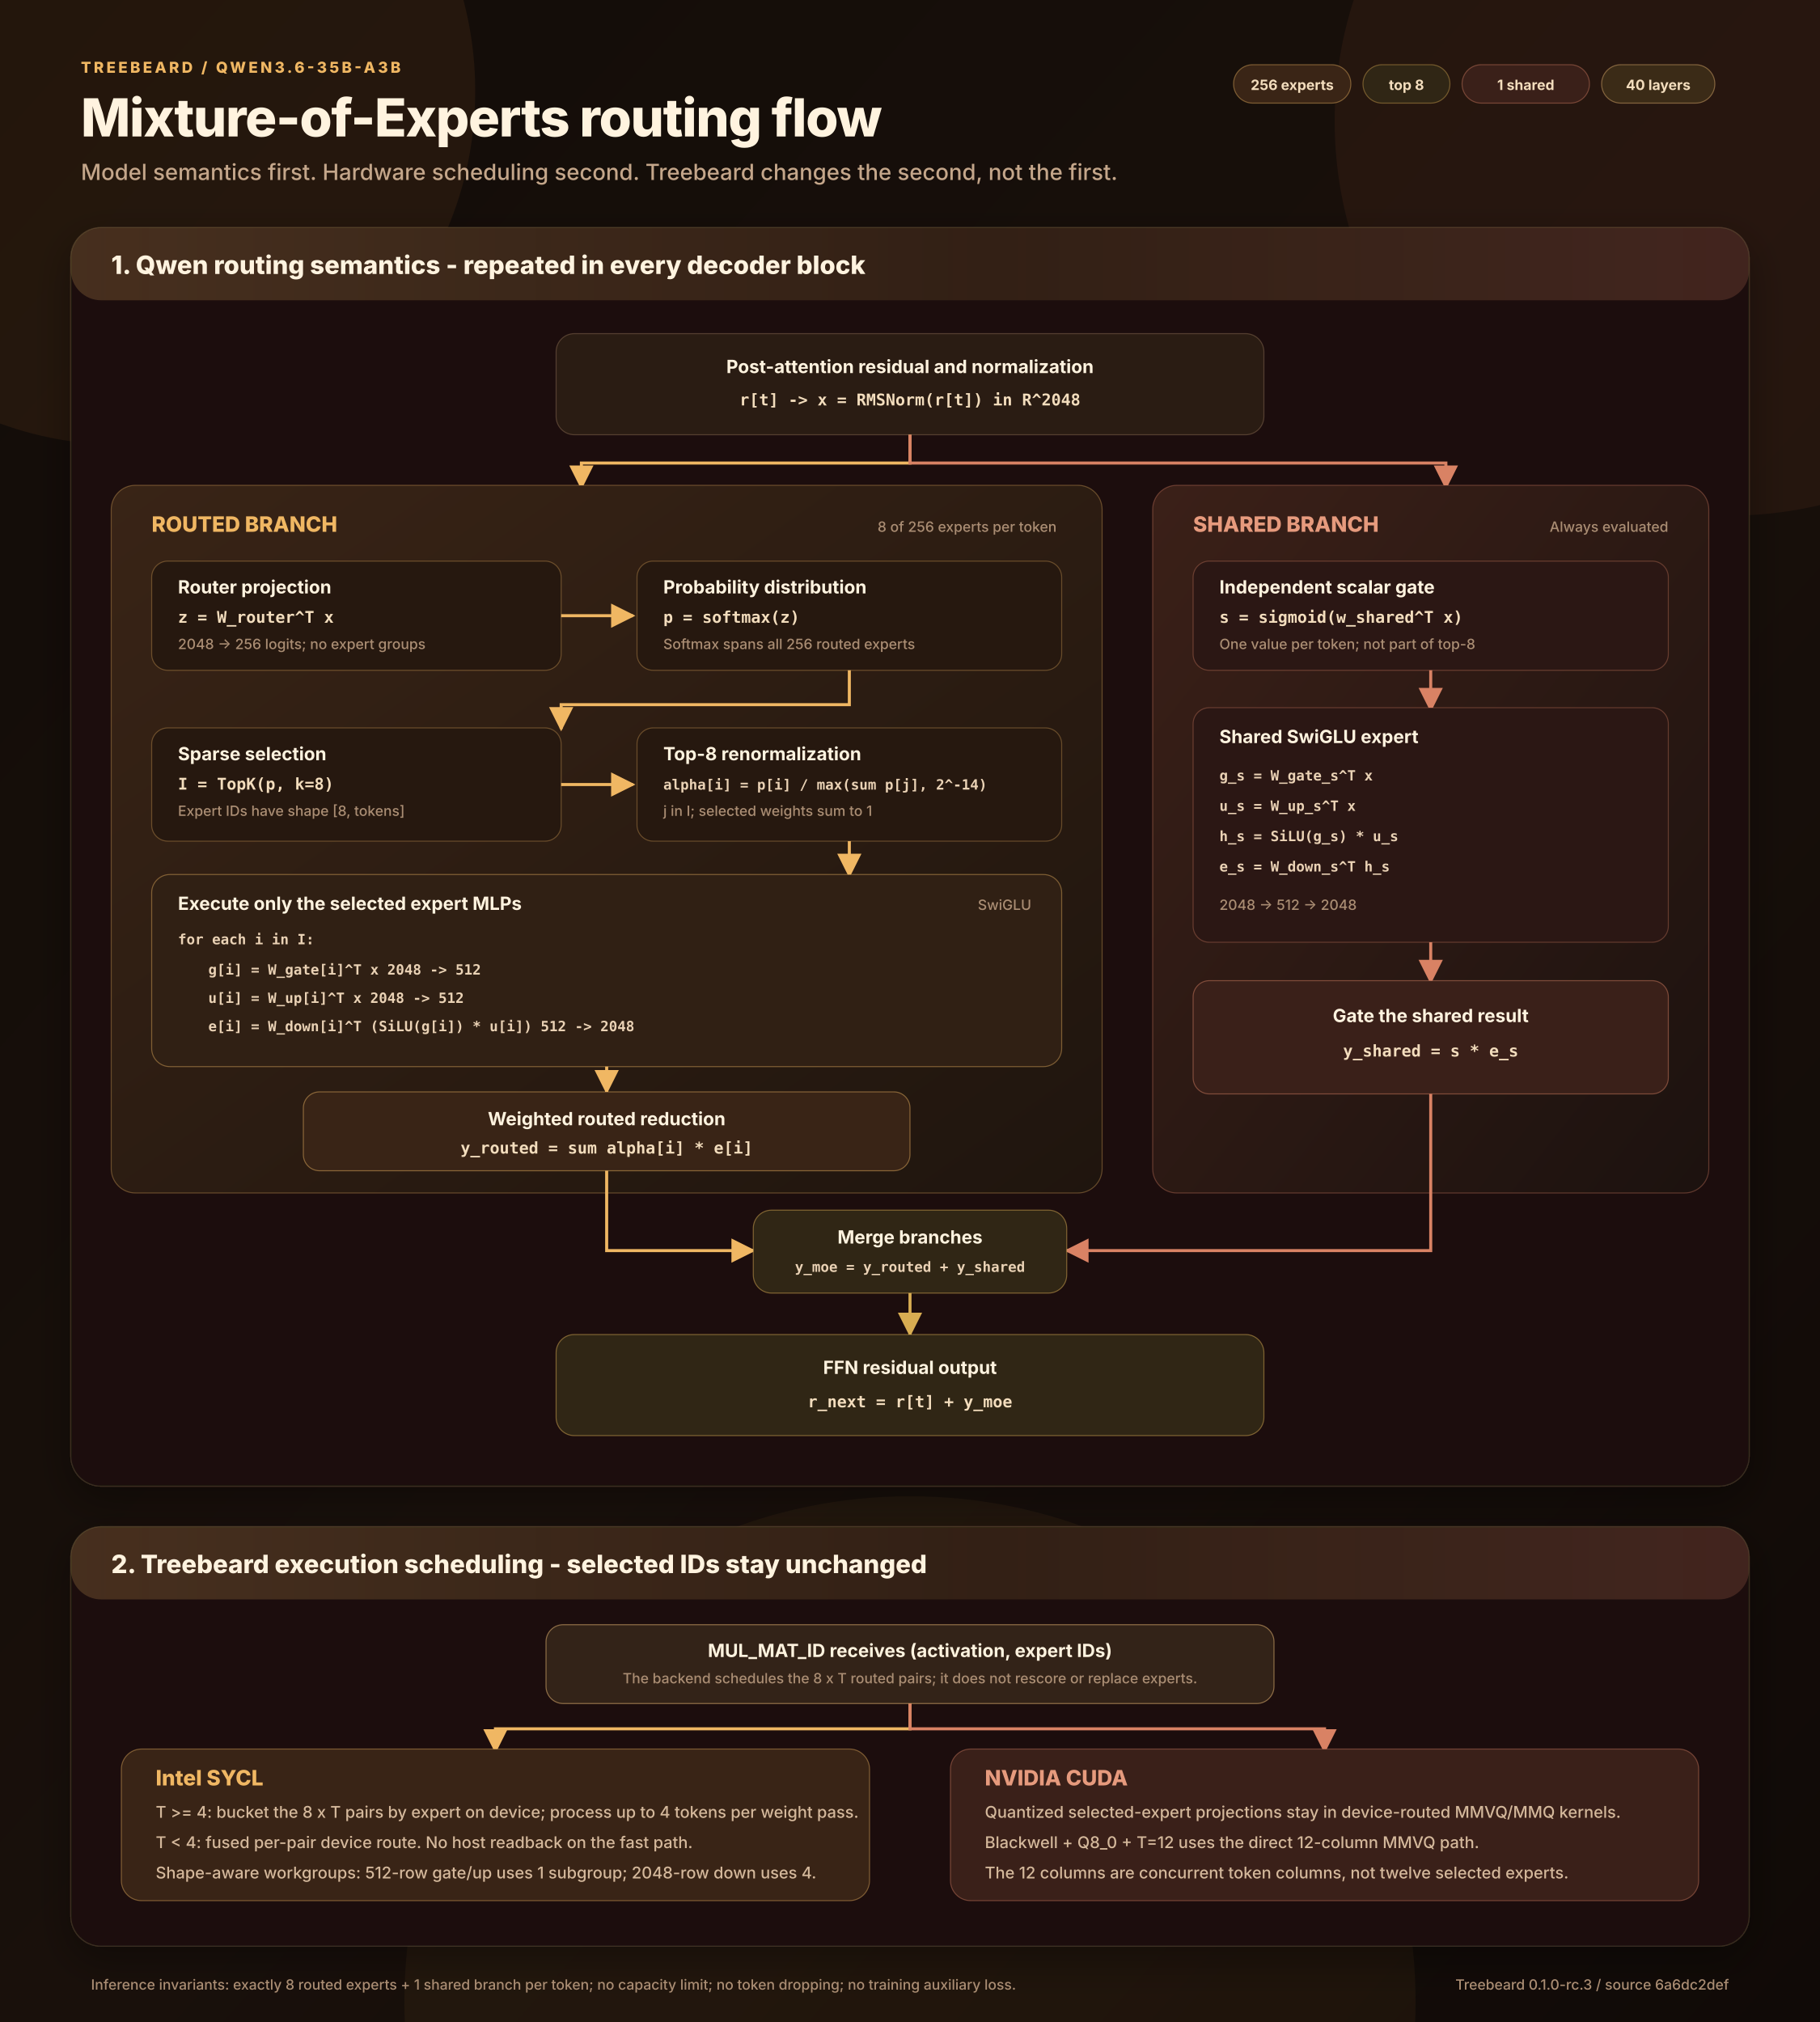
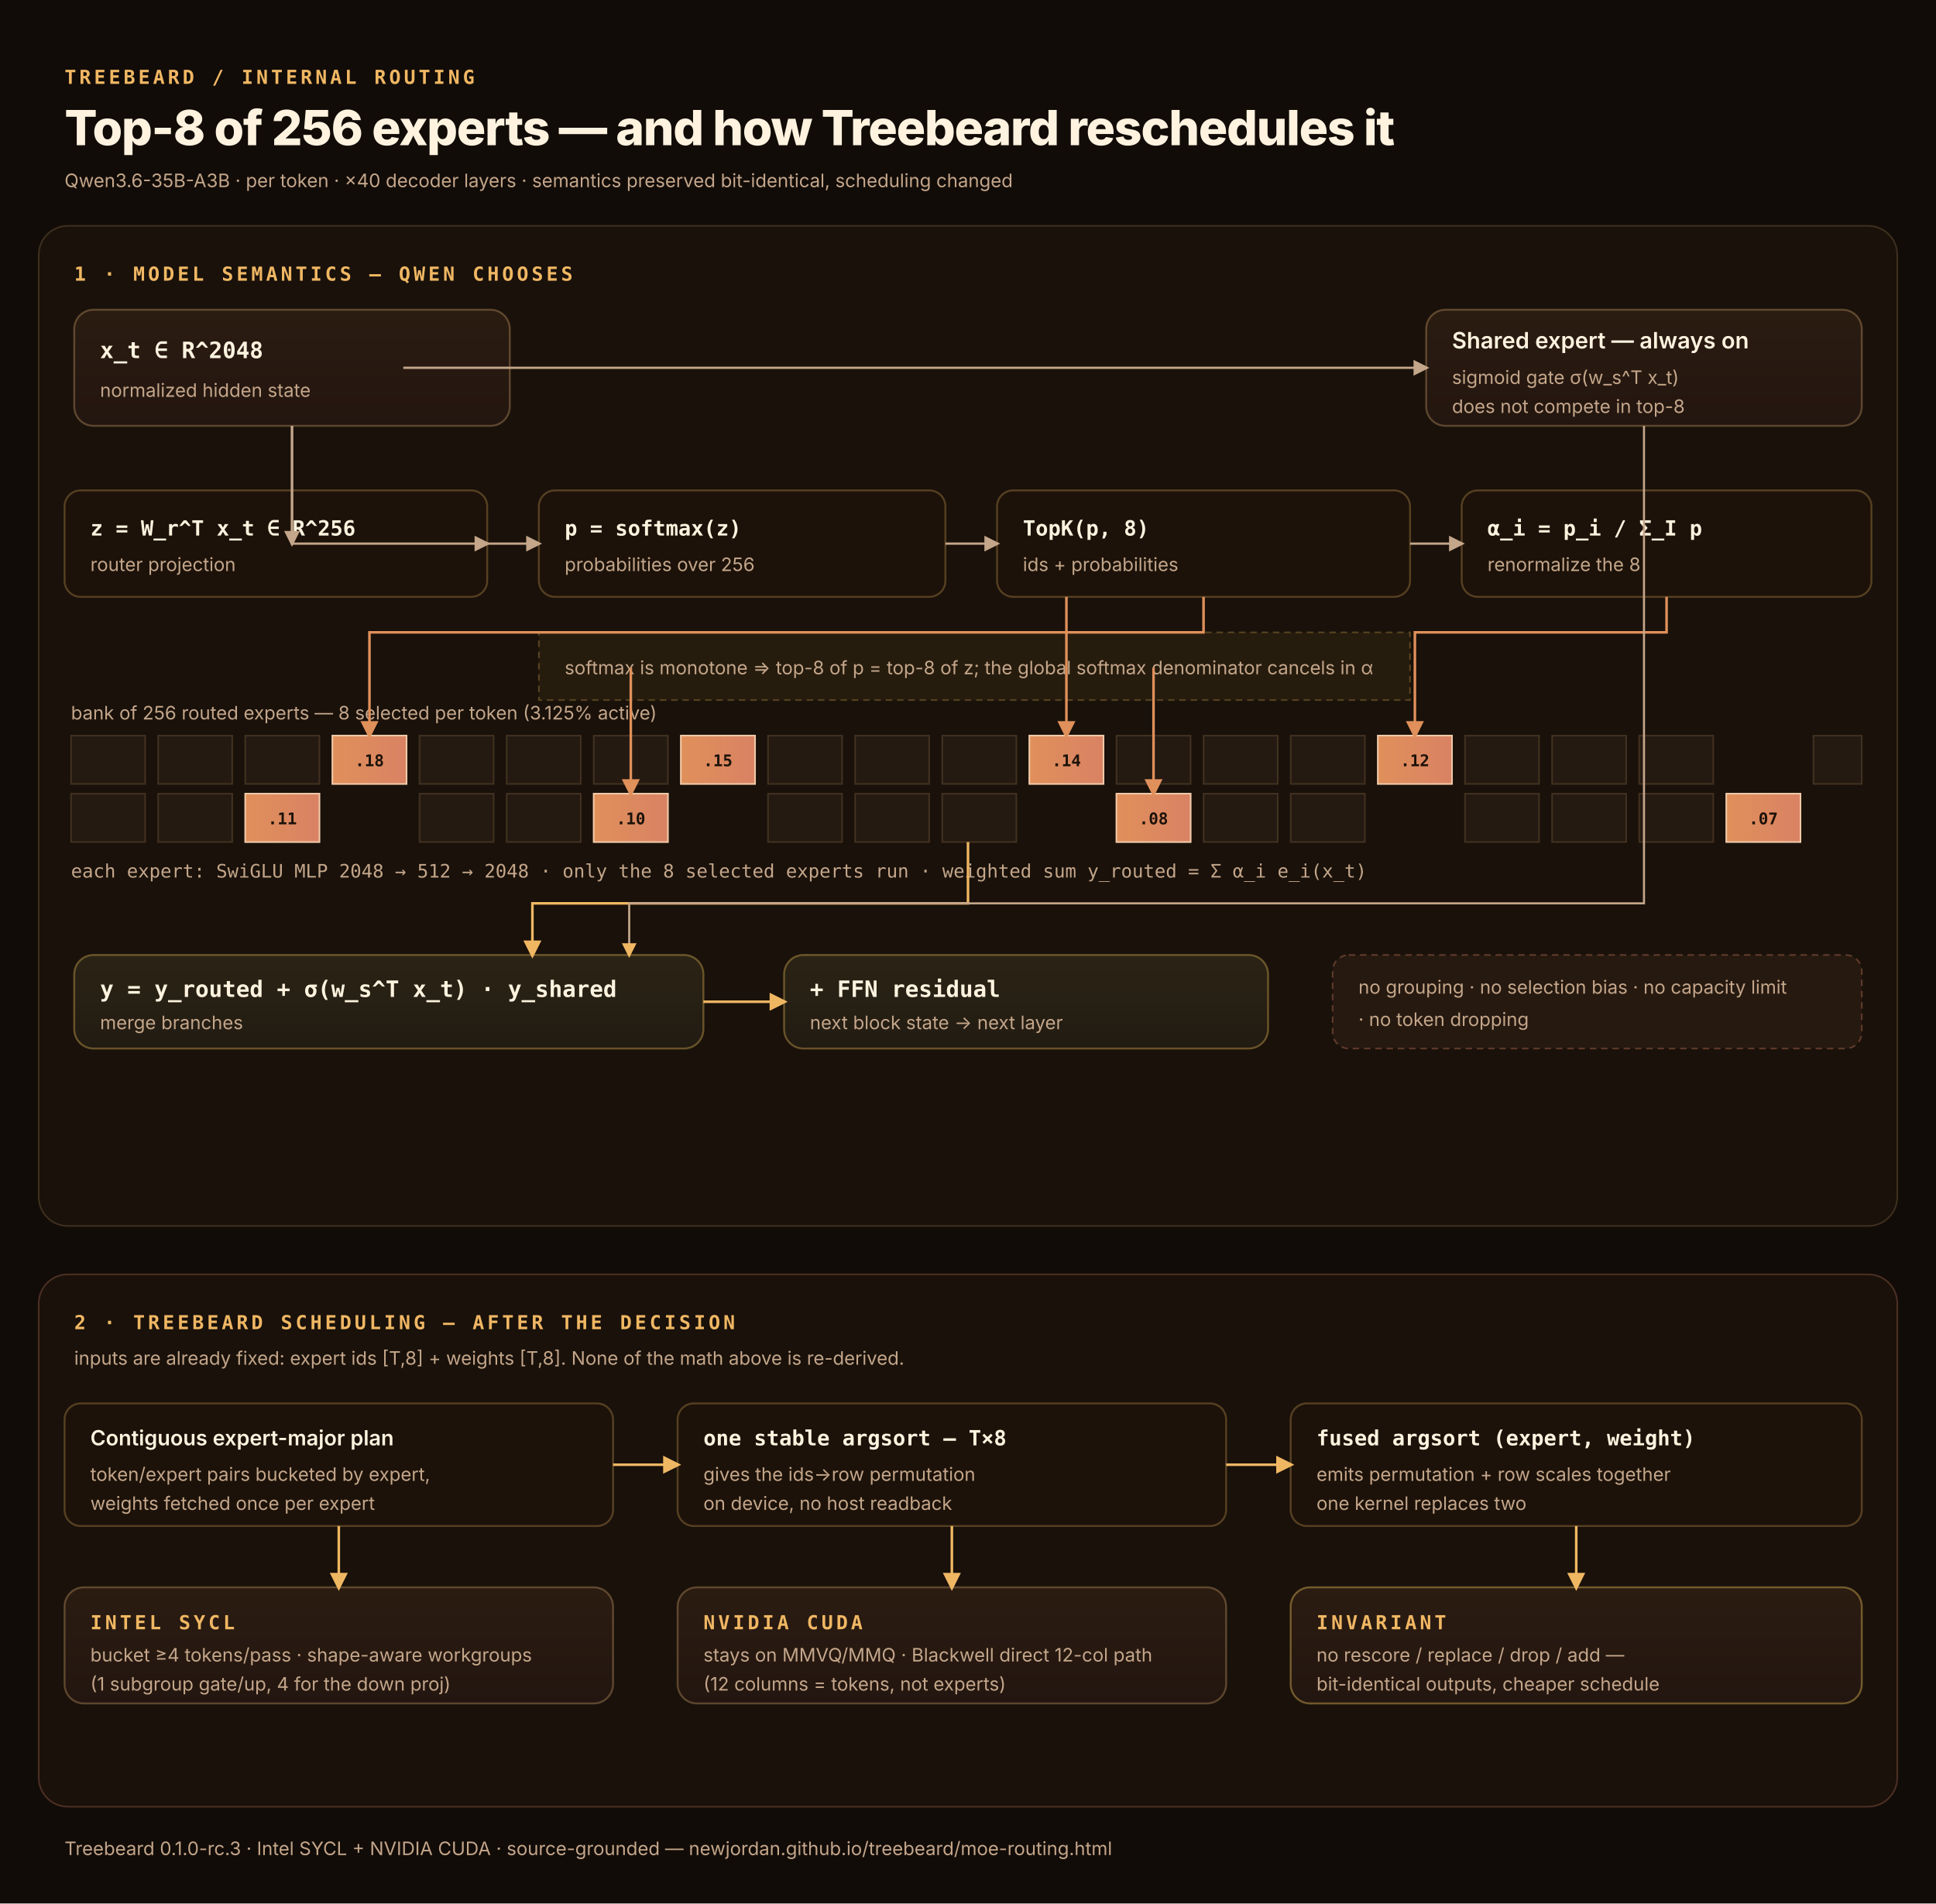
- <svg xmlns="http://www.w3.org/2000/svg" width="1800" height="2000" viewBox="0 0 1800 2000" role="img" aria-labelledby="title desc">
+ <svg xmlns="http://www.w3.org/2000/svg" viewBox="0 0 1200 1180" font-family="Inter, ui-sans-serif, system-ui, -apple-system, Segoe UI, sans-serif">
  <defs>
-     <linearGradient id="background" x1="0" y1="0" x2="1" y2="1">
-       <stop offset="0" stop-color="#120c08" />
-       <stop offset="0.52" stop-color="#19100b" />
-       <stop offset="1" stop-color="#100a07" />
+     <linearGradient id="tok" x1="0" y1="0" x2="0" y2="1">
+       <stop offset="0" stop-color="#2b1c11" />
+       <stop offset="1" stop-color="#231610" />
    </linearGradient>
-     <linearGradient id="hero" x1="0" y1="0" x2="1" y2="0">
-       <stop offset="0" stop-color="#f0b763" stop-opacity="0.2" />
-       <stop offset="0.55" stop-color="#d8ad52" stop-opacity="0.12" />
-       <stop offset="1" stop-color="#d98264" stop-opacity="0.2" />
+     <linearGradient id="hot" x1="0" y1="0" x2="1" y2="0">
+       <stop offset="0" stop-color="#e0905a" />
+       <stop offset="1" stop-color="#d98264" />
    </linearGradient>
-     <linearGradient id="routedFill" x1="0" y1="0" x2="1" y2="1">
-       <stop offset="0" stop-color="#392416" />
-       <stop offset="1" stop-color="#1f150e" />
+     <linearGradient id="out" x1="0" y1="0" x2="0" y2="1">
+       <stop offset="0" stop-color="#2b2415" />
+       <stop offset="1" stop-color="#221b12" />
    </linearGradient>
-     <linearGradient id="sharedFill" x1="0" y1="0" x2="1" y2="1">
-       <stop offset="0" stop-color="#3b2018" />
-       <stop offset="1" stop-color="#1c120f" />
-     </linearGradient>
-     <filter id="shadow" x="-20%" y="-20%" width="140%" height="140%">
-       <feDropShadow dx="0" dy="14" stdDeviation="20" flood-color="#000000" flood-opacity="0.34" />
-     </filter>
-     <marker id="arrowCyan" viewBox="0 0 10 10" refX="9" refY="5" markerWidth="8" markerHeight="8" orient="auto-start-reverse">
-       <path d="M 0 0 L 10 5 L 0 10 z" fill="#f0b763" />
+     <marker id="arr" viewBox="0 0 10 10" refX="8" refY="5" markerWidth="7" markerHeight="7" orient="auto-start-reverse">
+       <path d="M0,0 L10,5 L0,10 z" fill="#c4a68a" />
    </marker>
-     <marker id="arrowViolet" viewBox="0 0 10 10" refX="9" refY="5" markerWidth="8" markerHeight="8" orient="auto-start-reverse">
-       <path d="M 0 0 L 10 5 L 0 10 z" fill="#d98264" />
+     <marker id="arrGold" viewBox="0 0 10 10" refX="8" refY="5" markerWidth="7" markerHeight="7" orient="auto-start-reverse">
+       <path d="M0,0 L10,5 L0,10 z" fill="#f0b763" />
    </marker>
-     <marker id="arrowGreen" viewBox="0 0 10 10" refX="9" refY="5" markerWidth="8" markerHeight="8" orient="auto-start-reverse">
-       <path d="M 0 0 L 10 5 L 0 10 z" fill="#d8ad52" />
+     <marker id="arrEmber" viewBox="0 0 10 10" refX="8" refY="5" markerWidth="7" markerHeight="7" orient="auto-start-reverse">
+       <path d="M0,0 L10,5 L0,10 z" fill="#e0905a" />
    </marker>
    <style>
-       .title { font: 800 52px Inter, ui-sans-serif, system-ui, sans-serif; fill: #fff3df; letter-spacing: -1px; }
-       .subtitle { font: 500 22px Inter, ui-sans-serif, system-ui, sans-serif; fill: #c4a68a; }
-       .eyebrow { font: 800 15px Inter, ui-sans-serif, system-ui, sans-serif; fill: #f0b763; letter-spacing: 2.6px; }
-       .section-title { font: 800 25px Inter, ui-sans-serif, system-ui, sans-serif; fill: #fff3df; }
-       .section-note { font: 500 16px Inter, ui-sans-serif, system-ui, sans-serif; fill: #aa8b70; }
-       .card-title { font: 800 21px Inter, ui-sans-serif, system-ui, sans-serif; fill: #fff3df; }
-       .node-title { font: 750 18px Inter, ui-sans-serif, system-ui, sans-serif; fill: #fff3df; }
-       .body { font: 500 16px Inter, ui-sans-serif, system-ui, sans-serif; fill: #d4b89b; }
-       .small { font: 500 14px Inter, ui-sans-serif, system-ui, sans-serif; fill: #aa8d73; }
-       .mono { font: 600 16px ui-monospace, SFMono-Regular, Menlo, Consolas, monospace; fill: #f3ddbd; }
-       .mono-small { font: 600 14px ui-monospace, SFMono-Regular, Menlo, Consolas, monospace; fill: #ead2b5; }
-       .pill { font: 700 14px Inter, ui-sans-serif, system-ui, sans-serif; fill: #f3ddbd; }
-       .cyan { fill: #f0b763; }
-       .violet { fill: #e69a7d; }
-       .green { fill: #d8ad52; }
-       .amber { fill: #f2c078; }
-       .line-cyan { fill: none; stroke: #f0b763; stroke-width: 3; marker-end: url(#arrowCyan); }
-       .line-violet { fill: none; stroke: #d98264; stroke-width: 3; marker-end: url(#arrowViolet); }
-       .line-green { fill: none; stroke: #d8ad52; stroke-width: 3; marker-end: url(#arrowGreen); }
+       .mono { font-family: ui-monospace, SFMono-Regular, Menlo, Consolas, monospace; }
+       .h    { fill:#f0b763; font-size:12px; font-weight:800; letter-spacing:.16em; }
+       .t    { fill:#fff3df; font-size:14px; font-weight:600; }
+       .s    { fill:#c4a68a; font-size:11.5px; }
+       .m    { fill:#fff3df; font-size:13px; font-weight:600; }
+       .lane { fill:rgba(240,183,99,.03); stroke:rgba(226,177,116,.2); stroke-width:1; rx:18; }
+       .box  { fill:url(#tok); stroke:rgba(226,177,116,.32); stroke-width:1.2; rx:12; }
+       .stage{ fill:#1c1209; stroke:rgba(240,183,99,.28); stroke-width:1.2; rx:10; }
+       .wire { stroke:#c4a68a; stroke-width:1.4; fill:none; marker-end:url(#arr); }
+       .wireG{ stroke:#f0b763; stroke-width:1.6; fill:none; marker-end:url(#arrGold); }
+       .wireE{ stroke:#e0905a; stroke-width:1.6; fill:none; marker-end:url(#arrEmber); }
    </style>
  </defs>
-   <rect width="1800" height="2000" fill="url(#background)" />
-   <circle cx="120" cy="90" r="350" fill="#d17a32" opacity="0.09" />
-   <circle cx="1710" cy="120" r="390" fill="#a84f35" opacity="0.1" />
-   <circle cx="900" cy="1980" r="500" fill="#c78e38" opacity="0.07" />
-   <text x="80" y="72" class="eyebrow">TREEBEARD / QWEN3.6-35B-A3B</text>
-   <text x="80" y="135" class="title">Mixture-of-Experts routing flow</text>
-   <text x="80" y="178" class="subtitle">Model semantics first. Hardware scheduling second. Treebeard changes the second, not the first.</text>
-   <g transform="translate(1220 64)">
-     <rect x="0" y="0" width="116" height="38" rx="19" fill="#3a2516" stroke="#f0b763" stroke-opacity="0.42" />
-     <text x="58" y="25" text-anchor="middle" class="pill">256 experts</text>
-     <rect x="128" y="0" width="86" height="38" rx="19" fill="#302615" stroke="#d8ad52" stroke-opacity="0.42" />
-     <text x="171" y="25" text-anchor="middle" class="pill">top 8</text>
-     <rect x="226" y="0" width="126" height="38" rx="19" fill="#3a2019" stroke="#d98264" stroke-opacity="0.42" />
-     <text x="289" y="25" text-anchor="middle" class="pill">1 shared</text>
-     <rect x="364" y="0" width="112" height="38" rx="19" fill="#3b2b17" stroke="#f2c078" stroke-opacity="0.42" />
-     <text x="420" y="25" text-anchor="middle" class="pill">40 layers</text>
+   <rect width="1200" height="1180" fill="#120c08" />
+   <rect width="1200" height="1180" fill="none" stroke="none" />
+   <text class="mono h" x="40" y="52">TREEBEARD / INTERNAL ROUTING</text>
+   <text x="40" y="90" fill="#fff3df" font-size="30" font-weight="800" letter-spacing="-.02em">Top-8 of 256 experts — and how Treebeard reschedules it</text>
+   <text class="s" x="40" y="116">Qwen3.6-35B-A3B · per token · ×40 decoder layers · semantics preserved bit-identical, scheduling changed</text>
+   <rect class="lane" x="24" y="140" width="1152" height="620" />
+   <text class="mono h" x="46" y="174">1 · MODEL SEMANTICS — QWEN CHOOSES</text>
+   <rect class="box" x="46" y="192" width="270" height="72" />
+   <text class="t mono" x="62" y="222">x_t  ∈  R^2048</text>
+   <text class="s" x="62" y="246">normalized hidden state</text>
+   <rect class="box" x="884" y="192" width="270" height="72" />
+   <text class="t" x="900" y="216">Shared expert — always on</text>
+   <text class="s" x="900" y="238">sigmoid gate σ(w_s^T x_t)</text>
+   <text class="s" x="900" y="256">does not compete in top-8</text>
+   <rect class="stage" x="40" y="304" width="262" height="66" />
+   <text class="m mono" x="56" y="332">z = W_r^T x_t  ∈  R^256</text>
+   <text class="s" x="56" y="354">router projection</text>
+   <rect class="stage" x="334" y="304" width="252" height="66" />
+   <text class="m mono" x="350" y="332">p = softmax(z)</text>
+   <text class="s" x="350" y="354">probabilities over 256</text>
+   <rect class="stage" x="618" y="304" width="256" height="66" />
+   <text class="m mono" x="634" y="332">TopK(p, 8)</text>
+   <text class="s" x="634" y="354">ids + probabilities</text>
+   <rect class="stage" x="906" y="304" width="254" height="66" />
+   <text class="m mono" x="922" y="332">α_i = p_i / Σ_I p</text>
+   <text class="s" x="922" y="354">renormalize the 8</text>
+   <path class="wire" d="M302,337 H334" />
+   <path class="wire" d="M586,337 H618" />
+   <path class="wire" d="M874,337 H906" />
+   <path class="wire" d="M181,264 V337 H302" marker-end="none" />
+   <path class="wire" d="M181,264 V337" />
+   <path class="wire" d="M250,228 H884" />
+   <rect x="334" y="392" width="540" height="42" fill="rgba(216,173,82,.07)" stroke="rgba(216,173,82,.3)" stroke-dasharray="4 3" />
+   <text class="s" x="350" y="418" fill="#d8ad52">softmax is monotone ⇒ top-8 of p = top-8 of z; the global softmax denominator cancels in α</text>
+   <g>
+     <g fill="#241a12" stroke="rgba(226,177,116,.18)">
+       <rect x="44" y="456" width="46" height="30" />
+       <rect x="98" y="456" width="46" height="30" />
+       <rect x="152" y="456" width="46" height="30" />
+       <rect x="260" y="456" width="46" height="30" />
+       <rect x="314" y="456" width="46" height="30" />
+       <rect x="368" y="456" width="46" height="30" />
+       <rect x="476" y="456" width="46" height="30" />
+       <rect x="530" y="456" width="46" height="30" />
+       <rect x="584" y="456" width="46" height="30" />
+       <rect x="692" y="456" width="46" height="30" />
+       <rect x="746" y="456" width="46" height="30" />
+       <rect x="800" y="456" width="46" height="30" />
+       <rect x="908" y="456" width="46" height="30" />
+       <rect x="962" y="456" width="46" height="30" />
+       <rect x="1016" y="456" width="46" height="30" />
+       <rect x="1124" y="456" width="30" height="30" />
+     </g>
+     <g fill="#241a12" stroke="rgba(226,177,116,.18)">
+       <rect x="44" y="492" width="46" height="30" />
+       <rect x="98" y="492" width="46" height="30" />
+       <rect x="152" y="492" width="46" height="30" />
+       <rect x="260" y="492" width="46" height="30" />
+       <rect x="314" y="492" width="46" height="30" />
+       <rect x="368" y="492" width="46" height="30" />
+       <rect x="476" y="492" width="46" height="30" />
+       <rect x="530" y="492" width="46" height="30" />
+       <rect x="584" y="492" width="46" height="30" />
+       <rect x="692" y="492" width="46" height="30" />
+       <rect x="746" y="492" width="46" height="30" />
+       <rect x="800" y="492" width="46" height="30" />
+       <rect x="908" y="492" width="46" height="30" />
+       <rect x="962" y="492" width="46" height="30" />
+       <rect x="1016" y="492" width="46" height="30" />
+     </g>
+     <g fill="url(#hot)" stroke="#f0c9a8" stroke-width="1">
+       <rect x="206" y="456" width="46" height="30" />
+       <rect x="422" y="456" width="46" height="30" />
+       <rect x="638" y="456" width="46" height="30" />
+       <rect x="854" y="456" width="46" height="30" />
+       <rect x="152" y="492" width="46" height="30" />
+       <rect x="368" y="492" width="46" height="30" />
+       <rect x="692" y="492" width="46" height="30" />
+       <rect x="1070" y="492" width="46" height="30" />
+     </g>
+     <g class="mono" font-size="10" fill="#1c1209" font-weight="700" text-anchor="middle">
+       <text x="229" y="475">.18</text>
+       <text x="445" y="475">.15</text>
+       <text x="661" y="475">.14</text>
+       <text x="877" y="475">.12</text>
+       <text x="175" y="511">.11</text>
+       <text x="391" y="511">.10</text>
+       <text x="715" y="511">.08</text>
+       <text x="1093" y="511">.07</text>
+     </g>
+     <text class="s" x="44" y="446">bank of 256 routed experts — 8 selected per token (3.125% active)</text>
+     <text class="s mono" x="44" y="544">each expert: SwiGLU MLP 2048 → 512 → 2048 · only the 8 selected experts run · weighted sum y_routed = Σ α_i e_i(x_t)</text>
  </g>
-   <rect x="70" y="225" width="1660" height="1245" rx="30" fill="#1a110c" stroke="#d5ad82" stroke-opacity="0.18" filter="url(#shadow)" />
-   <rect x="70" y="225" width="1660" height="72" rx="30" fill="url(#hero)" />
-   <text x="110" y="271" class="section-title">1. Qwen routing semantics - repeated in every decoder block</text>
-   <rect x="550" y="330" width="700" height="100" rx="18" fill="#2a1c13" stroke="#d5ad82" stroke-opacity="0.28" />
-   <text x="900" y="369" text-anchor="middle" class="node-title">Post-attention residual and normalization</text>
-   <text x="900" y="401" text-anchor="middle" class="mono">r[t]  -&gt;  x = RMSNorm(r[t])  in R^2048</text>
-   <path d="M 900 430 L 900 458 L 575 458 L 575 482" class="line-cyan" />
-   <path d="M 900 430 L 900 458 L 1430 458 L 1430 482" class="line-violet" />
-   <rect x="110" y="480" width="980" height="700" rx="24" fill="url(#routedFill)" stroke="#f0b763" stroke-opacity="0.34" />
-   <text x="150" y="526" class="card-title cyan">ROUTED BRANCH</text>
-   <text x="1045" y="526" text-anchor="end" class="small">8 of 256 experts per token</text>
-   <rect x="150" y="555" width="405" height="108" rx="16" fill="#26180f" stroke="#f0b763" stroke-opacity="0.32" />
-   <text x="176" y="587" class="node-title">Router projection</text>
-   <text x="176" y="616" class="mono">z = W_router^T x</text>
-   <text x="176" y="642" class="small">2048 -&gt; 256 logits; no expert groups</text>
-   <path d="M 555 609 L 626 609" class="line-cyan" />
-   <rect x="630" y="555" width="420" height="108" rx="16" fill="#26180f" stroke="#f0b763" stroke-opacity="0.32" />
-   <text x="656" y="587" class="node-title">Probability distribution</text>
-   <text x="656" y="616" class="mono">p = softmax(z)</text>
-   <text x="656" y="642" class="small">Softmax spans all 256 routed experts</text>
-   <path d="M 840 663 L 840 697 L 555 697 L 555 721" class="line-cyan" />
-   <rect x="150" y="720" width="405" height="112" rx="16" fill="#26180f" stroke="#f0b763" stroke-opacity="0.32" />
-   <text x="176" y="752" class="node-title">Sparse selection</text>
-   <text x="176" y="781" class="mono">I = TopK(p, k=8)</text>
-   <text x="176" y="807" class="small">Expert IDs have shape [8, tokens]</text>
-   <path d="M 555 776 L 626 776" class="line-cyan" />
-   <rect x="630" y="720" width="420" height="112" rx="16" fill="#26180f" stroke="#f0b763" stroke-opacity="0.32" />
-   <text x="656" y="752" class="node-title">Top-8 renormalization</text>
-   <text x="656" y="781" class="mono-small">alpha[i] = p[i] / max(sum p[j], 2^-14)</text>
-   <text x="656" y="807" class="small">j in I; selected weights sum to 1</text>
-   <path d="M 840 832 L 840 866" class="line-cyan" />
-   <rect x="150" y="865" width="900" height="190" rx="18" fill="#302014" stroke="#f0b763" stroke-opacity="0.42" />
-   <text x="176" y="900" class="node-title">Execute only the selected expert MLPs</text>
-   <text x="176" y="934" class="mono-small">for each i in I:</text>
-   <text x="206" y="964" class="mono-small">g[i] = W_gate[i]^T x        2048 -&gt; 512</text>
-   <text x="206" y="992" class="mono-small">u[i] = W_up[i]^T x          2048 -&gt; 512</text>
-   <text x="206" y="1020" class="mono-small">e[i] = W_down[i]^T (SiLU(g[i]) * u[i])   512 -&gt; 2048</text>
-   <text x="1020" y="900" text-anchor="end" class="small">SwiGLU</text>
-   <path d="M 600 1055 L 600 1080" class="line-cyan" />
-   <rect x="300" y="1080" width="600" height="78" rx="16" fill="#392416" stroke="#f0b763" stroke-opacity="0.46" />
-   <text x="600" y="1113" text-anchor="middle" class="node-title">Weighted routed reduction</text>
-   <text x="600" y="1141" text-anchor="middle" class="mono">y_routed = sum alpha[i] * e[i]</text>
-   <rect x="1140" y="480" width="550" height="700" rx="24" fill="url(#sharedFill)" stroke="#d98264" stroke-opacity="0.36" />
-   <text x="1180" y="526" class="card-title violet">SHARED BRANCH</text>
-   <text x="1650" y="526" text-anchor="end" class="small">Always evaluated</text>
-   <rect x="1180" y="555" width="470" height="108" rx="16" fill="#2b1714" stroke="#d98264" stroke-opacity="0.34" />
-   <text x="1206" y="587" class="node-title">Independent scalar gate</text>
-   <text x="1206" y="616" class="mono">s = sigmoid(w_shared^T x)</text>
-   <text x="1206" y="642" class="small">One value per token; not part of top-8</text>
-   <path d="M 1415 663 L 1415 702" class="line-violet" />
-   <rect x="1180" y="700" width="470" height="232" rx="16" fill="#2b1714" stroke="#d98264" stroke-opacity="0.34" />
-   <text x="1206" y="735" class="node-title">Shared SwiGLU expert</text>
-   <text x="1206" y="772" class="mono-small">g_s = W_gate_s^T x</text>
-   <text x="1206" y="802" class="mono-small">u_s = W_up_s^T x</text>
-   <text x="1206" y="832" class="mono-small">h_s = SiLU(g_s) * u_s</text>
-   <text x="1206" y="862" class="mono-small">e_s = W_down_s^T h_s</text>
-   <text x="1206" y="900" class="small">2048 -&gt; 512 -&gt; 2048</text>
-   <path d="M 1415 932 L 1415 971" class="line-violet" />
-   <rect x="1180" y="970" width="470" height="112" rx="16" fill="#3a2019" stroke="#d98264" stroke-opacity="0.46" />
-   <text x="1415" y="1011" text-anchor="middle" class="node-title">Gate the shared result</text>
-   <text x="1415" y="1045" text-anchor="middle" class="mono">y_shared = s * e_s</text>
-   <path d="M 600 1158 L 600 1237 L 745 1237" class="line-cyan" />
-   <path d="M 1415 1082 L 1415 1237 L 1055 1237" class="line-violet" />
-   <rect x="745" y="1197" width="310" height="82" rx="18" fill="#302615" stroke="#d8ad52" stroke-opacity="0.5" />
-   <text x="900" y="1230" text-anchor="middle" class="node-title">Merge branches</text>
-   <text x="900" y="1258" text-anchor="middle" class="mono-small">y_moe = y_routed + y_shared</text>
-   <path d="M 900 1279 L 900 1320" class="line-green" />
-   <rect x="550" y="1320" width="700" height="100" rx="18" fill="#302615" stroke="#d8ad52" stroke-opacity="0.5" />
-   <text x="900" y="1359" text-anchor="middle" class="node-title">FFN residual output</text>
-   <text x="900" y="1392" text-anchor="middle" class="mono">r_next = r[t] + y_moe</text>
-   <rect x="70" y="1510" width="1660" height="415" rx="30" fill="#1a110c" stroke="#d5ad82" stroke-opacity="0.18" filter="url(#shadow)" />
-   <rect x="70" y="1510" width="1660" height="72" rx="30" fill="url(#hero)" />
-   <text x="110" y="1556" class="section-title">2. Treebeard execution scheduling - selected IDs stay unchanged</text>
-   <rect x="540" y="1607" width="720" height="78" rx="17" fill="#332318" stroke="#f2c078" stroke-opacity="0.5" />
-   <text x="900" y="1639" text-anchor="middle" class="node-title">MUL_MAT_ID receives (activation, expert IDs)</text>
-   <text x="900" y="1665" text-anchor="middle" class="small">The backend schedules the 8 x T routed pairs; it does not rescore or replace experts.</text>
-   <path d="M 900 1685 L 900 1710 L 490 1710 L 490 1732" class="line-cyan" />
-   <path d="M 900 1685 L 900 1710 L 1310 1710 L 1310 1732" class="line-violet" />
-   <rect x="120" y="1730" width="740" height="150" rx="20" fill="#392416" stroke="#f0b763" stroke-opacity="0.42" />
-   <text x="154" y="1766" class="card-title cyan">Intel SYCL</text>
-   <text x="154" y="1798" class="body">T &gt;= 4: bucket the 8 x T pairs by expert on device; process up to 4 tokens per weight pass.</text>
-   <text x="154" y="1828" class="body">T &lt; 4: fused per-pair device route. No host readback on the fast path.</text>
-   <text x="154" y="1858" class="body">Shape-aware workgroups: 512-row gate/up uses 1 subgroup; 2048-row down uses 4.</text>
-   <rect x="940" y="1730" width="740" height="150" rx="20" fill="#3a2019" stroke="#d98264" stroke-opacity="0.42" />
-   <text x="974" y="1766" class="card-title violet">NVIDIA CUDA</text>
-   <text x="974" y="1798" class="body">Quantized selected-expert projections stay in device-routed MMVQ/MMQ kernels.</text>
-   <text x="974" y="1828" class="body">Blackwell + Q8_0 + T=12 uses the direct 12-column MMVQ path.</text>
-   <text x="974" y="1858" class="body">The 12 columns are concurrent token columns, not twelve selected experts.</text>
-   <text x="90" y="1968" class="small">Inference invariants: exactly 8 routed experts + 1 shared branch per token; no capacity limit; no token dropping; no training auxiliary loss.</text>
-   <text x="1710" y="1968" text-anchor="end" class="small">Treebeard 0.1.0-rc.3 / source 6a6dc2def</text>
+   <path class="wireE" d="M746,370 V392 H229 V456" />
+   <path class="wireE" d="M1033,370 V392 H877 V456" />
+   <path class="wireE" d="M661,370 V456" />
+   <path class="wireE" d="M391,414 V492" />
+   <path class="wireE" d="M715,414 V492" />
+   <rect class="box" x="46" y="592" width="390" height="58" style="fill:url(#out); stroke:rgba(216,173,82,.4)" />
+   <text class="t mono" x="62" y="618">y = y_routed + σ(w_s^T x_t) · y_shared</text>
+   <text class="s" x="62" y="638">merge branches</text>
+   <rect class="box" x="486" y="592" width="300" height="58" style="fill:url(#out); stroke:rgba(216,173,82,.4)" />
+   <text class="t mono" x="502" y="618">+ FFN residual</text>
+   <text class="s" x="502" y="638">next block state → next layer</text>
+   <path class="wireG" d="M436,621 H486" />
+   <path class="wireG" d="M600,522 V560 H330 V592" />
+   <path class="wireG" d="M1019,264 V560 H390 V592" style="stroke:#c4a68a; stroke-width:1.3; fill:none" marker-end="url(#arr)" />
+   <rect x="826" y="592" width="328" height="58" fill="rgba(217,130,100,.07)" stroke="rgba(217,130,100,.35)" stroke-dasharray="4 3" rx="10" />
+   <text class="s" x="842" y="616" fill="#e69a7d">no grouping · no selection bias · no capacity limit</text>
+   <text class="s" x="842" y="636" fill="#e69a7d">· no token dropping</text>
+   <rect class="lane" x="24" y="790" width="1152" height="330" style="stroke:rgba(217,130,100,.28)" />
+   <text class="mono h" x="46" y="824" fill="#e69a7d">2 · TREEBEARD SCHEDULING — AFTER THE DECISION</text>
+   <text class="s" x="46" y="846">inputs are already fixed: expert ids [T,8] + weights [T,8]. None of the math above is re-derived.</text>
+   <rect class="stage" x="40" y="870" width="340" height="76" />
+   <text class="m" x="56" y="896">Contiguous expert-major plan</text>
+   <text class="s" x="56" y="918">token/expert pairs bucketed by expert,</text>
+   <text class="s" x="56" y="936">weights fetched once per expert</text>
+   <rect class="stage" x="420" y="870" width="340" height="76" />
+   <text class="m mono" x="436" y="896">one stable argsort — T×8</text>
+   <text class="s" x="436" y="918">gives the ids→row permutation</text>
+   <text class="s" x="436" y="936">on device, no host readback</text>
+   <rect class="stage" x="800" y="870" width="354" height="76" />
+   <text class="m mono" x="816" y="896">fused argsort (expert, weight)</text>
+   <text class="s" x="816" y="918">emits permutation + row scales together</text>
+   <text class="s" x="816" y="936">one kernel replaces two</text>
+   <path class="wireG" d="M380,908 H420" />
+   <path class="wireG" d="M760,908 H800" />
+   <rect class="box" x="40" y="984" width="340" height="72" />
+   <text class="mono h" x="56" y="1010" font-size="10">INTEL SYCL</text>
+   <text class="s" x="56" y="1030">bucket ≥4 tokens/pass · shape-aware workgroups</text>
+   <text class="s" x="56" y="1048">(1 subgroup gate/up, 4 for the down proj)</text>
+   <rect class="box" x="420" y="984" width="340" height="72" />
+   <text class="mono h" x="436" y="1010" font-size="10" fill="#e69a7d">NVIDIA CUDA</text>
+   <text class="s" x="436" y="1030">stays on MMVQ/MMQ · Blackwell direct 12-col path</text>
+   <text class="s" x="436" y="1048">(12 columns = tokens, not experts)</text>
+   <rect class="box" x="800" y="984" width="354" height="72" style="stroke:rgba(216,173,82,.45)" />
+   <text class="mono h" x="816" y="1010" font-size="10">INVARIANT</text>
+   <text class="s" x="816" y="1030">no rescore / replace / drop / add —</text>
+   <text class="s" x="816" y="1048">bit-identical outputs, cheaper schedule</text>
+   <path class="wireG" d="M210,946 V984" />
+   <path class="wireG" d="M590,946 V984" />
+   <path class="wireG" d="M977,946 V984" />
+   <text class="s" x="40" y="1150" fill="#90735c">Treebeard 0.1.0-rc.3 · Intel SYCL + NVIDIA CUDA · source-grounded — newjordan.github.io/treebeard/moe-routing.html</text>
</svg>
